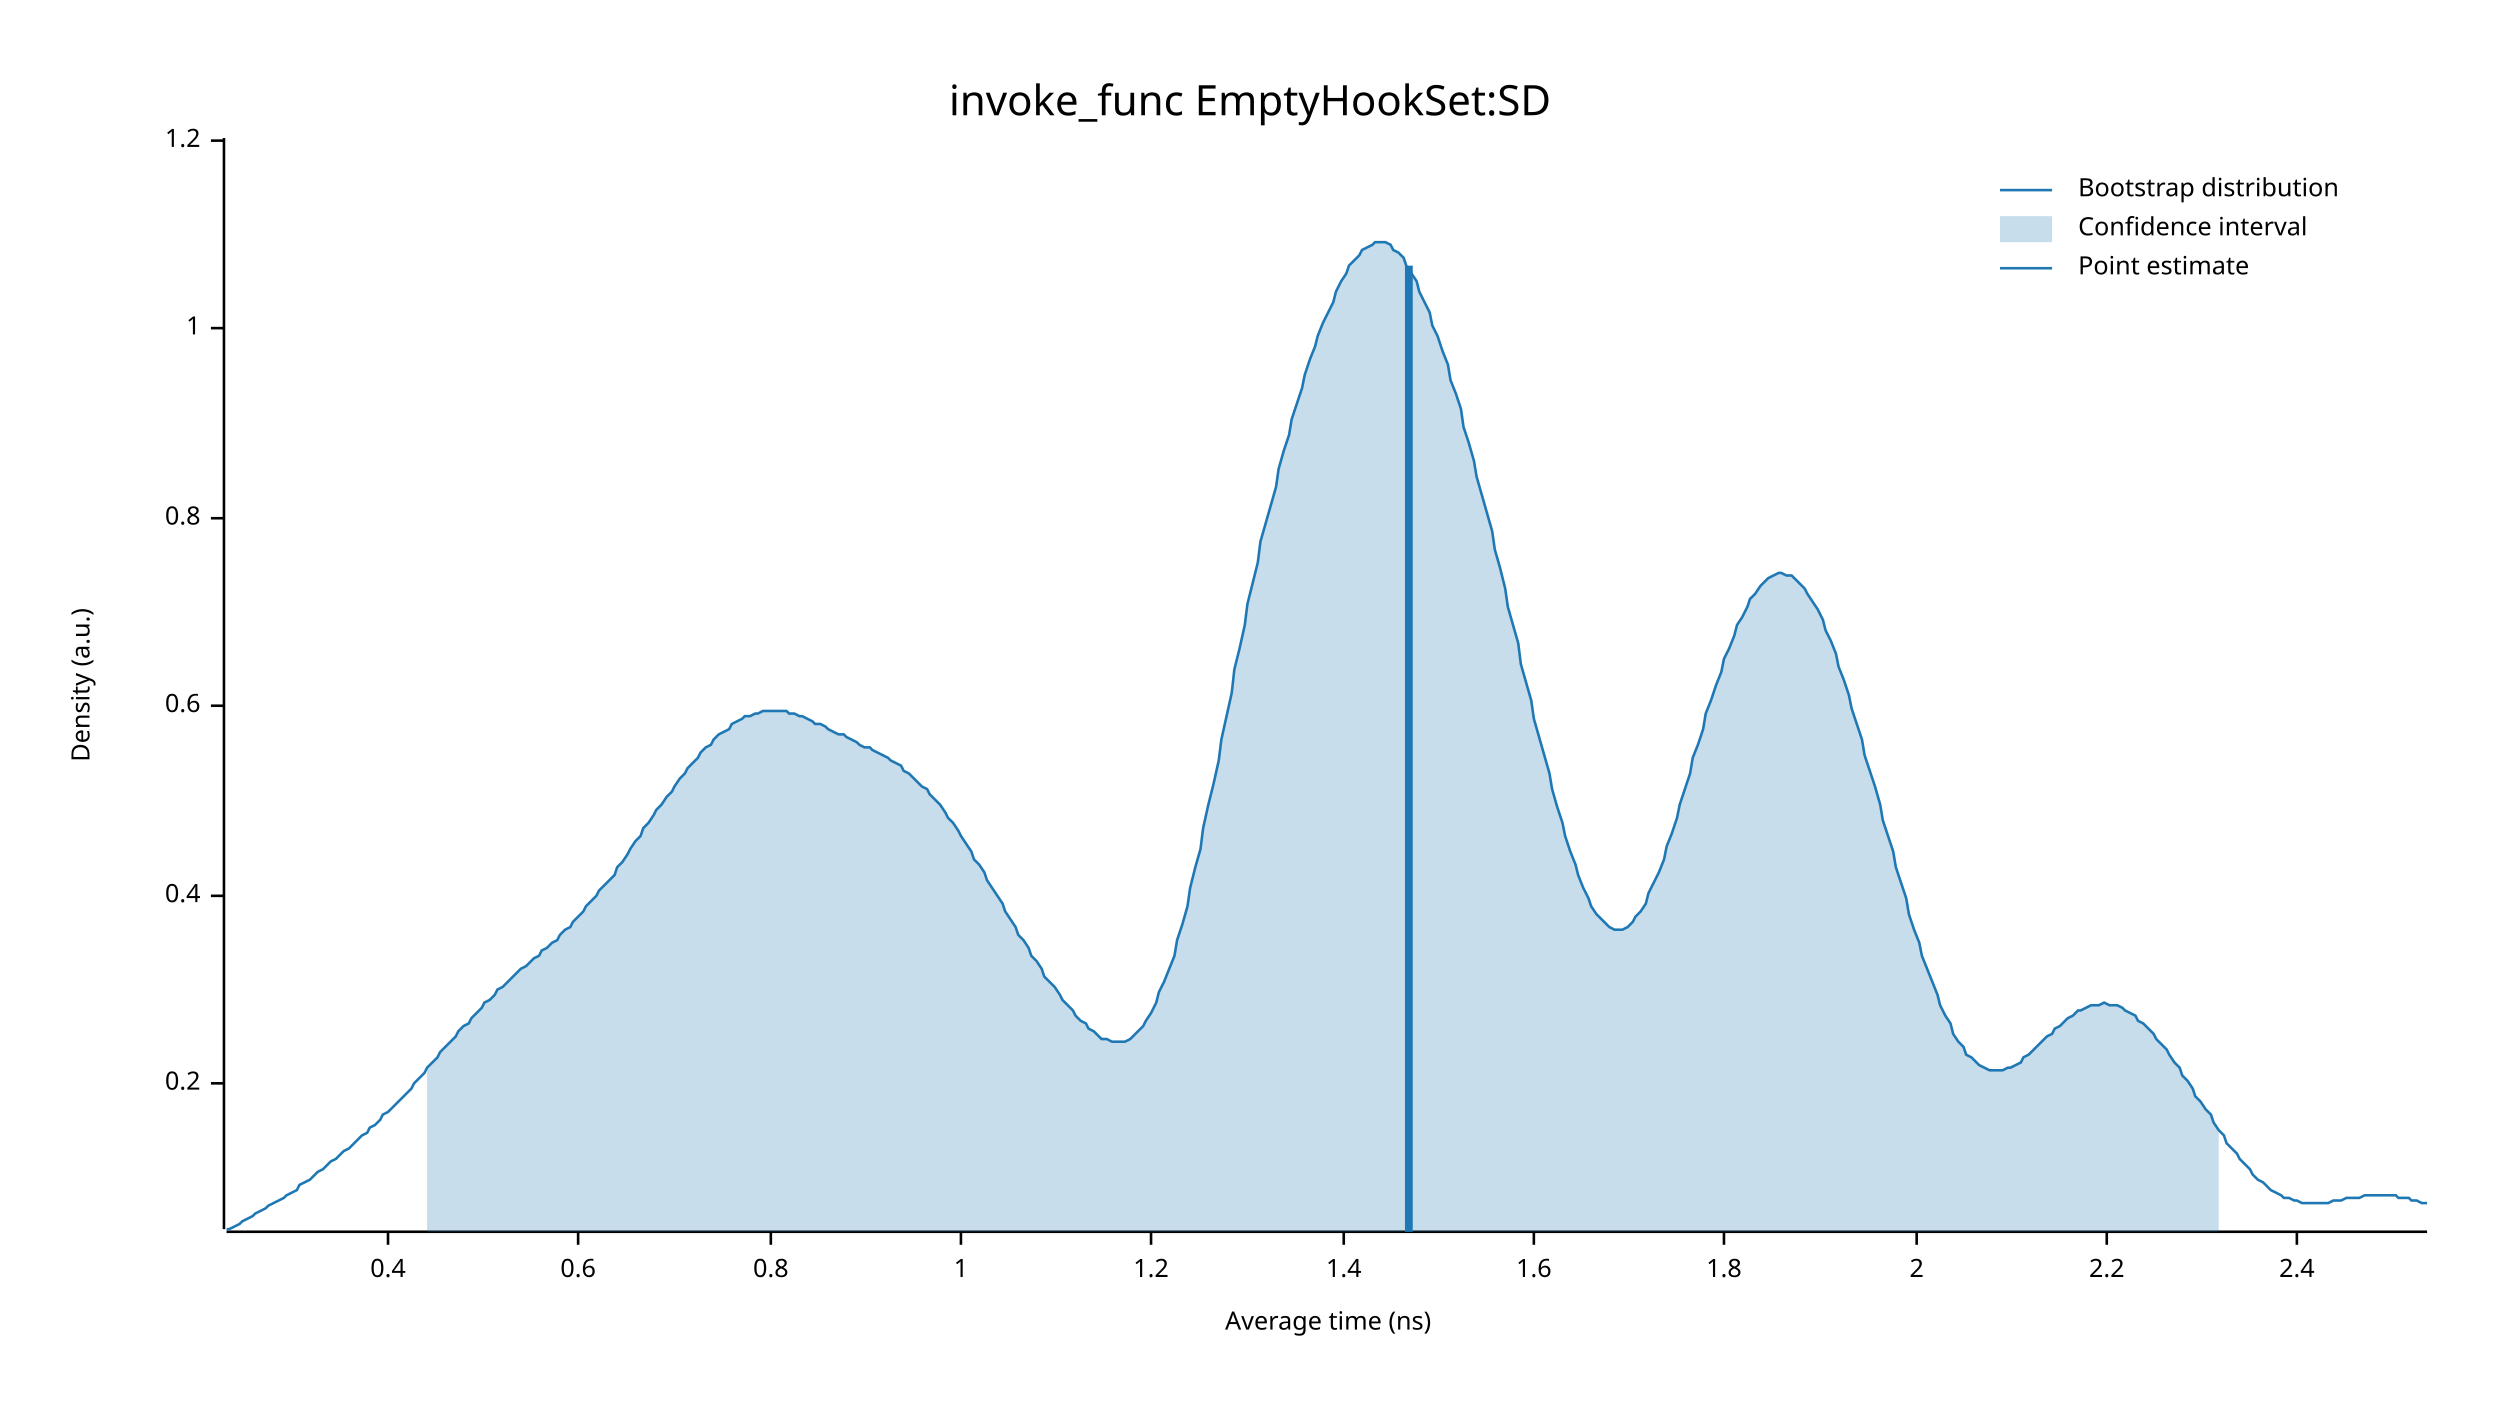
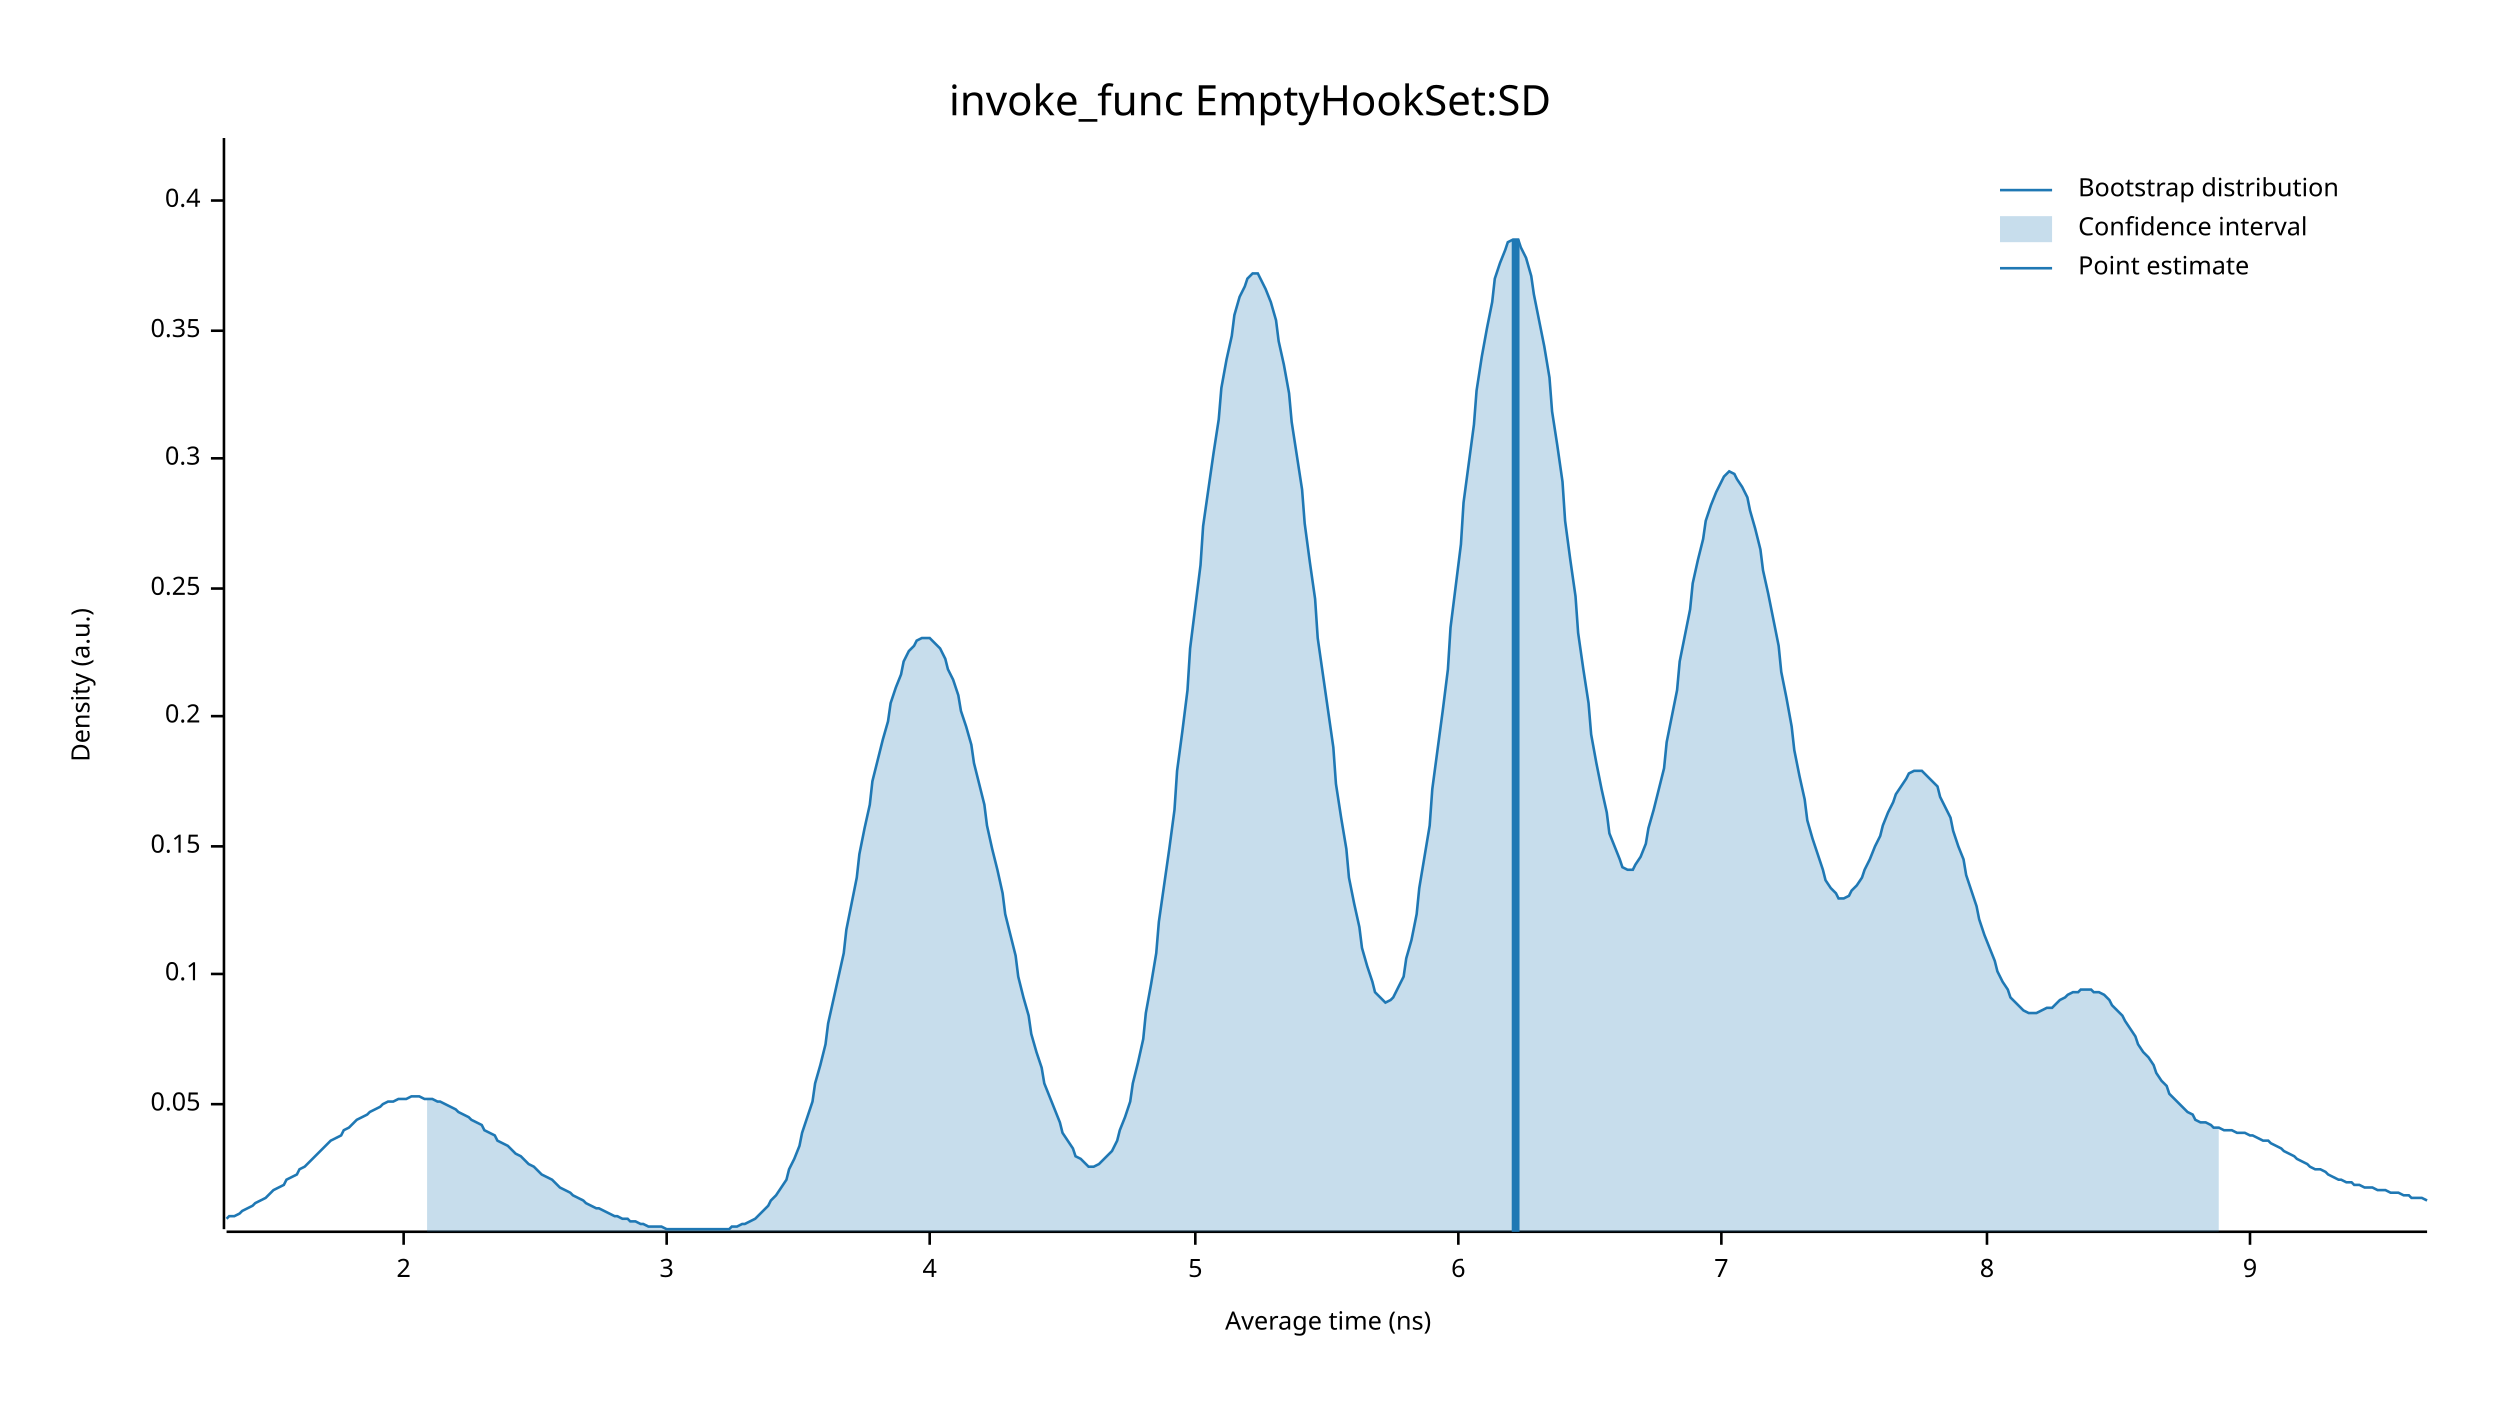
<svg xmlns="http://www.w3.org/2000/svg" width="960" height="540" viewBox="0 0 960 540">
  <text x="480" y="32" dy="0.76em" text-anchor="middle" font-family="sans-serif" font-size="16.129" opacity="1" fill="#000000">
invoke_func EmptyHookSet:SD
</text>
  <text x="27" y="263" dy="0.76em" text-anchor="middle" font-family="sans-serif" font-size="9.677" opacity="1" fill="#000000" transform="rotate(270, 27, 263)">
Density (a.u.)
</text>
  <text x="510" y="513" dy="-0.5ex" text-anchor="middle" font-family="sans-serif" font-size="9.677" opacity="1" fill="#000000">
Average time (ns)
</text>
  <polyline fill="none" opacity="1" stroke="#000000" stroke-width="1" points="86,53 86,472 " />
-   <text x="77" y="416" dy="0.5ex" text-anchor="end" font-family="sans-serif" font-size="9.677" opacity="1" fill="#000000">
+   <text x="77" y="424" dy="0.5ex" text-anchor="end" font-family="sans-serif" font-size="9.677" opacity="1" fill="#000000">
+ 0.05
+ </text>
+   <polyline fill="none" opacity="1" stroke="#000000" stroke-width="1" points="81,424 86,424 " />
+   <text x="77" y="374" dy="0.5ex" text-anchor="end" font-family="sans-serif" font-size="9.677" opacity="1" fill="#000000">
+ 0.1
+ </text>
+   <polyline fill="none" opacity="1" stroke="#000000" stroke-width="1" points="81,374 86,374 " />
+   <text x="77" y="325" dy="0.5ex" text-anchor="end" font-family="sans-serif" font-size="9.677" opacity="1" fill="#000000">
+ 0.15
+ </text>
+   <polyline fill="none" opacity="1" stroke="#000000" stroke-width="1" points="81,325 86,325 " />
+   <text x="77" y="275" dy="0.5ex" text-anchor="end" font-family="sans-serif" font-size="9.677" opacity="1" fill="#000000">
0.2
</text>
-   <polyline fill="none" opacity="1" stroke="#000000" stroke-width="1" points="81,416 86,416 " />
-   <text x="77" y="344" dy="0.5ex" text-anchor="end" font-family="sans-serif" font-size="9.677" opacity="1" fill="#000000">
+   <polyline fill="none" opacity="1" stroke="#000000" stroke-width="1" points="81,275 86,275 " />
+   <text x="77" y="226" dy="0.5ex" text-anchor="end" font-family="sans-serif" font-size="9.677" opacity="1" fill="#000000">
+ 0.25
+ </text>
+   <polyline fill="none" opacity="1" stroke="#000000" stroke-width="1" points="81,226 86,226 " />
+   <text x="77" y="176" dy="0.5ex" text-anchor="end" font-family="sans-serif" font-size="9.677" opacity="1" fill="#000000">
+ 0.3
+ </text>
+   <polyline fill="none" opacity="1" stroke="#000000" stroke-width="1" points="81,176 86,176 " />
+   <text x="77" y="127" dy="0.5ex" text-anchor="end" font-family="sans-serif" font-size="9.677" opacity="1" fill="#000000">
+ 0.35
+ </text>
+   <polyline fill="none" opacity="1" stroke="#000000" stroke-width="1" points="81,127 86,127 " />
+   <text x="77" y="77" dy="0.5ex" text-anchor="end" font-family="sans-serif" font-size="9.677" opacity="1" fill="#000000">
0.4
</text>
-   <polyline fill="none" opacity="1" stroke="#000000" stroke-width="1" points="81,344 86,344 " />
-   <text x="77" y="271" dy="0.5ex" text-anchor="end" font-family="sans-serif" font-size="9.677" opacity="1" fill="#000000">
- 0.6
- </text>
-   <polyline fill="none" opacity="1" stroke="#000000" stroke-width="1" points="81,271 86,271 " />
-   <text x="77" y="199" dy="0.5ex" text-anchor="end" font-family="sans-serif" font-size="9.677" opacity="1" fill="#000000">
- 0.8
- </text>
-   <polyline fill="none" opacity="1" stroke="#000000" stroke-width="1" points="81,199 86,199 " />
-   <text x="77" y="126" dy="0.5ex" text-anchor="end" font-family="sans-serif" font-size="9.677" opacity="1" fill="#000000">
- 1
- </text>
-   <polyline fill="none" opacity="1" stroke="#000000" stroke-width="1" points="81,126 86,126 " />
-   <text x="77" y="54" dy="0.5ex" text-anchor="end" font-family="sans-serif" font-size="9.677" opacity="1" fill="#000000">
- 1.2
- </text>
-   <polyline fill="none" opacity="1" stroke="#000000" stroke-width="1" points="81,54 86,54 " />
+   <polyline fill="none" opacity="1" stroke="#000000" stroke-width="1" points="81,77 86,77 " />
  <polyline fill="none" opacity="1" stroke="#000000" stroke-width="1" points="87,473 932,473 " />
-   <text x="149" y="483" dy="0.76em" text-anchor="middle" font-family="sans-serif" font-size="9.677" opacity="1" fill="#000000">
- 0.4
- </text>
-   <polyline fill="none" opacity="1" stroke="#000000" stroke-width="1" points="149,473 149,478 " />
-   <text x="222" y="483" dy="0.76em" text-anchor="middle" font-family="sans-serif" font-size="9.677" opacity="1" fill="#000000">
- 0.6
- </text>
-   <polyline fill="none" opacity="1" stroke="#000000" stroke-width="1" points="222,473 222,478 " />
-   <text x="296" y="483" dy="0.76em" text-anchor="middle" font-family="sans-serif" font-size="9.677" opacity="1" fill="#000000">
- 0.8
- </text>
-   <polyline fill="none" opacity="1" stroke="#000000" stroke-width="1" points="296,473 296,478 " />
-   <text x="369" y="483" dy="0.76em" text-anchor="middle" font-family="sans-serif" font-size="9.677" opacity="1" fill="#000000">
- 1
- </text>
-   <polyline fill="none" opacity="1" stroke="#000000" stroke-width="1" points="369,473 369,478 " />
-   <text x="442" y="483" dy="0.76em" text-anchor="middle" font-family="sans-serif" font-size="9.677" opacity="1" fill="#000000">
- 1.2
- </text>
-   <polyline fill="none" opacity="1" stroke="#000000" stroke-width="1" points="442,473 442,478 " />
-   <text x="516" y="483" dy="0.76em" text-anchor="middle" font-family="sans-serif" font-size="9.677" opacity="1" fill="#000000">
- 1.4
- </text>
-   <polyline fill="none" opacity="1" stroke="#000000" stroke-width="1" points="516,473 516,478 " />
-   <text x="589" y="483" dy="0.76em" text-anchor="middle" font-family="sans-serif" font-size="9.677" opacity="1" fill="#000000">
- 1.6
- </text>
-   <polyline fill="none" opacity="1" stroke="#000000" stroke-width="1" points="589,473 589,478 " />
-   <text x="662" y="483" dy="0.76em" text-anchor="middle" font-family="sans-serif" font-size="9.677" opacity="1" fill="#000000">
- 1.8
- </text>
-   <polyline fill="none" opacity="1" stroke="#000000" stroke-width="1" points="662,473 662,478 " />
-   <text x="736" y="483" dy="0.76em" text-anchor="middle" font-family="sans-serif" font-size="9.677" opacity="1" fill="#000000">
+   <text x="155" y="483" dy="0.76em" text-anchor="middle" font-family="sans-serif" font-size="9.677" opacity="1" fill="#000000">
2
</text>
-   <polyline fill="none" opacity="1" stroke="#000000" stroke-width="1" points="736,473 736,478 " />
-   <text x="809" y="483" dy="0.76em" text-anchor="middle" font-family="sans-serif" font-size="9.677" opacity="1" fill="#000000">
- 2.2
+   <polyline fill="none" opacity="1" stroke="#000000" stroke-width="1" points="155,473 155,478 " />
+   <text x="256" y="483" dy="0.76em" text-anchor="middle" font-family="sans-serif" font-size="9.677" opacity="1" fill="#000000">
+ 3
</text>
-   <polyline fill="none" opacity="1" stroke="#000000" stroke-width="1" points="809,473 809,478 " />
-   <text x="882" y="483" dy="0.76em" text-anchor="middle" font-family="sans-serif" font-size="9.677" opacity="1" fill="#000000">
- 2.4
+   <polyline fill="none" opacity="1" stroke="#000000" stroke-width="1" points="256,473 256,478 " />
+   <text x="357" y="483" dy="0.76em" text-anchor="middle" font-family="sans-serif" font-size="9.677" opacity="1" fill="#000000">
+ 4
</text>
-   <polyline fill="none" opacity="1" stroke="#000000" stroke-width="1" points="882,473 882,478 " />
-   <polyline fill="none" opacity="1" stroke="#1F78B4" stroke-width="1" points="87,472 88,472 90,471 92,470 93,469 95,468 97,467 98,466 100,465 102,464 103,463 105,462 107,461 109,460 110,459 112,458 114,457 115,455 117,454 119,453 120,452 122,450 124,449 125,448 127,446 129,445 131,443 132,442 134,441 136,439 137,438 139,436 141,435 142,433 144,432 146,430 147,428 149,427 151,425 153,423 154,422 156,420 158,418 159,416 161,414 163,412 164,410 166,408 168,406 169,404 171,402 173,400 175,398 176,396 178,394 180,393 181,391 183,389 185,387 186,385 188,384 190,382 191,380 193,379 195,377 197,375 198,374 200,372 202,371 203,370 205,368 207,367 208,365 210,364 212,362 214,361 215,359 217,357 219,356 220,354 222,352 224,350 225,348 227,346 229,344 230,342 232,340 234,338 236,336 237,333 239,331 241,328 242,326 244,323 246,321 247,318 249,316 251,313 252,311 254,309 256,306 258,304 259,302 261,299 263,297 264,295 266,293 268,291 269,289 271,287 273,286 274,284 276,282 278,281 280,280 281,278 283,277 285,276 286,275 288,275 290,274 291,274 293,273 295,273 296,273 298,273 300,273 302,273 303,274 305,274 307,275 308,275 310,276 312,277 313,278 315,278 317,279 318,280 320,281 322,282 324,282 325,283 327,284 329,285 330,286 332,287 334,287 335,288 337,289 339,290 341,291 342,292 344,293 346,294 347,296 349,297 351,299 352,300 354,302 356,303 357,305 359,307 361,309 363,312 364,314 366,316 368,319 369,321 371,324 373,327 374,330 376,332 378,335 379,338 381,341 383,344 385,347 386,350 388,353 390,356 391,359 393,361 395,364 396,367 398,369 400,372 401,375 403,377 405,379 407,382 408,384 410,386 412,388 413,390 415,392 417,393 418,395 420,396 422,398 423,399 425,399 427,400 429,400 430,400 432,400 434,399 435,398 437,396 439,394 440,392 442,389 444,385 445,381 447,377 449,372 451,367 452,361 454,355 456,348 457,341 459,333 461,326 462,318 464,309 466,301 468,292 469,284 471,275 473,266 474,257 476,249 478,240 479,232 481,224 483,216 484,208 486,201 488,194 490,187 491,180 493,173 495,167 496,161 498,155 500,149 501,144 503,138 505,133 506,129 508,124 510,120 512,116 513,112 515,108 517,105 518,102 520,100 522,98 523,96 525,95 527,94 528,93 530,93 532,93 534,94 535,96 537,97 539,99 540,102 542,105 544,108 545,112 547,116 549,120 550,125 552,129 554,135 556,140 557,146 559,151 561,157 562,164 564,170 566,177 567,183 569,190 571,197 573,204 574,211 576,218 578,226 579,233 581,240 583,247 584,255 586,262 588,269 589,276 591,283 593,290 595,297 596,303 598,310 600,316 601,321 603,327 605,332 606,336 608,341 610,345 611,348 613,351 615,353 617,355 618,356 620,357 622,357 623,357 625,356 627,354 628,352 630,350 632,347 633,343 635,339 637,335 639,330 640,325 642,320 644,314 645,309 647,303 649,297 650,291 652,286 654,280 655,274 657,269 659,263 661,258 662,253 664,249 666,244 667,240 669,237 671,233 672,230 674,228 676,225 677,224 679,222 681,221 683,220 684,220 686,221 688,221 689,222 691,224 693,226 694,228 696,231 698,234 700,238 701,242 703,246 705,251 706,256 708,261 710,267 711,272 713,278 715,284 716,290 718,296 720,302 722,309 723,315 725,321 727,327 728,333 730,339 732,345 733,351 735,357 737,362 738,367 740,372 742,377 744,382 745,386 747,390 749,393 750,397 752,400 754,402 755,405 757,406 759,408 760,409 762,410 764,411 766,411 767,411 769,411 771,410 772,410 774,409 776,408 777,406 779,405 781,403 782,402 784,400 786,398 788,397 789,395 791,394 793,392 794,391 796,390 798,388 799,388 801,387 803,386 804,386 806,386 808,385 810,386 811,386 813,386 815,387 816,388 818,389 820,390 821,392 823,393 825,395 827,397 828,399 830,401 832,403 833,405 835,408 837,410 838,413 840,415 842,418 843,421 845,423 847,426 849,428 850,431 852,434 854,436 855,439 857,441 859,443 860,445 862,447 864,449 865,451 867,453 869,454 871,456 872,457 874,458 876,459 877,460 879,460 881,461 882,461 884,462 886,462 887,462 889,462 891,462 893,462 894,462 896,461 898,461 899,461 901,460 903,460 904,460 906,460 908,459 909,459 911,459 913,459 915,459 916,459 918,459 920,459 921,460 923,460 925,460 926,461 928,461 930,462 932,462 " />
-   <polygon opacity="0.25" fill="#1F78B4" points="164,410 166,408 168,406 169,404 171,402 173,400 175,398 176,396 178,394 180,393 181,391 183,389 185,387 186,385 188,384 190,382 191,380 193,379 195,377 197,375 198,374 200,372 202,371 203,370 205,368 207,367 208,365 210,364 212,362 214,361 215,359 217,357 219,356 220,354 222,352 224,350 225,348 227,346 229,344 230,342 232,340 234,338 236,336 237,333 239,331 241,328 242,326 244,323 246,321 247,318 249,316 251,313 252,311 254,309 256,306 258,304 259,302 261,299 263,297 264,295 266,293 268,291 269,289 271,287 273,286 274,284 276,282 278,281 280,280 281,278 283,277 285,276 286,275 288,275 290,274 291,274 293,273 295,273 296,273 298,273 300,273 302,273 303,274 305,274 307,275 308,275 310,276 312,277 313,278 315,278 317,279 318,280 320,281 322,282 324,282 325,283 327,284 329,285 330,286 332,287 334,287 335,288 337,289 339,290 341,291 342,292 344,293 346,294 347,296 349,297 351,299 352,300 354,302 356,303 357,305 359,307 361,309 363,312 364,314 366,316 368,319 369,321 371,324 373,327 374,330 376,332 378,335 379,338 381,341 383,344 385,347 386,350 388,353 390,356 391,359 393,361 395,364 396,367 398,369 400,372 401,375 403,377 405,379 407,382 408,384 410,386 412,388 413,390 415,392 417,393 418,395 420,396 422,398 423,399 425,399 427,400 429,400 430,400 432,400 434,399 435,398 437,396 439,394 440,392 442,389 444,385 445,381 447,377 449,372 451,367 452,361 454,355 456,348 457,341 459,333 461,326 462,318 464,309 466,301 468,292 469,284 471,275 473,266 474,257 476,249 478,240 479,232 481,224 483,216 484,208 486,201 488,194 490,187 491,180 493,173 495,167 496,161 498,155 500,149 501,144 503,138 505,133 506,129 508,124 510,120 512,116 513,112 515,108 517,105 518,102 520,100 522,98 523,96 525,95 527,94 528,93 530,93 532,93 534,94 535,96 537,97 539,99 540,102 542,105 544,108 545,112 547,116 549,120 550,125 552,129 554,135 556,140 557,146 559,151 561,157 562,164 564,170 566,177 567,183 569,190 571,197 573,204 574,211 576,218 578,226 579,233 581,240 583,247 584,255 586,262 588,269 589,276 591,283 593,290 595,297 596,303 598,310 600,316 601,321 603,327 605,332 606,336 608,341 610,345 611,348 613,351 615,353 617,355 618,356 620,357 622,357 623,357 625,356 627,354 628,352 630,350 632,347 633,343 635,339 637,335 639,330 640,325 642,320 644,314 645,309 647,303 649,297 650,291 652,286 654,280 655,274 657,269 659,263 661,258 662,253 664,249 666,244 667,240 669,237 671,233 672,230 674,228 676,225 677,224 679,222 681,221 683,220 684,220 686,221 688,221 689,222 691,224 693,226 694,228 696,231 698,234 700,238 701,242 703,246 705,251 706,256 708,261 710,267 711,272 713,278 715,284 716,290 718,296 720,302 722,309 723,315 725,321 727,327 728,333 730,339 732,345 733,351 735,357 737,362 738,367 740,372 742,377 744,382 745,386 747,390 749,393 750,397 752,400 754,402 755,405 757,406 759,408 760,409 762,410 764,411 766,411 767,411 769,411 771,410 772,410 774,409 776,408 777,406 779,405 781,403 782,402 784,400 786,398 788,397 789,395 791,394 793,392 794,391 796,390 798,388 799,388 801,387 803,386 804,386 806,386 808,385 810,386 811,386 813,386 815,387 816,388 818,389 820,390 821,392 823,393 825,395 827,397 828,399 830,401 832,403 833,405 835,408 837,410 838,413 840,415 842,418 843,421 845,423 847,426 849,428 850,431 852,434 852,473 164,473 " />
-   <polyline fill="none" opacity="1" stroke="#1F78B4" stroke-width="3" points="541,473 541,102 " />
+   <polyline fill="none" opacity="1" stroke="#000000" stroke-width="1" points="357,473 357,478 " />
+   <text x="459" y="483" dy="0.76em" text-anchor="middle" font-family="sans-serif" font-size="9.677" opacity="1" fill="#000000">
+ 5
+ </text>
+   <polyline fill="none" opacity="1" stroke="#000000" stroke-width="1" points="459,473 459,478 " />
+   <text x="560" y="483" dy="0.76em" text-anchor="middle" font-family="sans-serif" font-size="9.677" opacity="1" fill="#000000">
+ 6
+ </text>
+   <polyline fill="none" opacity="1" stroke="#000000" stroke-width="1" points="560,473 560,478 " />
+   <text x="661" y="483" dy="0.76em" text-anchor="middle" font-family="sans-serif" font-size="9.677" opacity="1" fill="#000000">
+ 7
+ </text>
+   <polyline fill="none" opacity="1" stroke="#000000" stroke-width="1" points="661,473 661,478 " />
+   <text x="763" y="483" dy="0.76em" text-anchor="middle" font-family="sans-serif" font-size="9.677" opacity="1" fill="#000000">
+ 8
+ </text>
+   <polyline fill="none" opacity="1" stroke="#000000" stroke-width="1" points="763,473 763,478 " />
+   <text x="864" y="483" dy="0.76em" text-anchor="middle" font-family="sans-serif" font-size="9.677" opacity="1" fill="#000000">
+ 9
+ </text>
+   <polyline fill="none" opacity="1" stroke="#000000" stroke-width="1" points="864,473 864,478 " />
+   <polyline fill="none" opacity="1" stroke="#1F78B4" stroke-width="1" points="87,468 88,467 90,467 92,466 93,465 95,464 97,463 98,462 100,461 102,460 103,459 105,457 107,456 109,455 110,453 112,452 114,451 115,449 117,448 119,446 120,445 122,443 124,441 125,440 127,438 129,437 131,436 132,434 134,433 136,431 137,430 139,429 141,428 142,427 144,426 146,425 147,424 149,423 151,423 153,422 154,422 156,422 158,421 159,421 161,421 163,422 164,422 166,422 168,423 169,423 171,424 173,425 175,426 176,427 178,428 180,429 181,430 183,431 185,432 186,434 188,435 190,436 191,438 193,439 195,440 197,442 198,443 200,444 202,446 203,447 205,448 207,450 208,451 210,452 212,453 214,455 215,456 217,457 219,458 220,459 222,460 224,461 225,462 227,463 229,464 230,464 232,465 234,466 236,467 237,467 239,468 241,468 242,469 244,469 246,470 247,470 249,471 251,471 252,471 254,471 256,472 258,472 259,472 261,472 263,472 264,472 266,472 268,472 269,472 271,472 273,472 274,472 276,472 278,472 280,472 281,471 283,471 285,470 286,470 288,469 290,468 291,467 293,465 295,463 296,461 298,459 300,456 302,453 303,449 305,445 307,440 308,435 310,429 312,423 313,416 315,409 317,401 318,393 320,384 322,375 324,366 325,357 327,347 329,337 330,328 332,318 334,309 335,300 337,292 339,284 341,277 342,270 344,264 346,259 347,254 349,250 351,248 352,246 354,245 356,245 357,245 359,247 361,249 363,253 364,257 366,261 368,267 369,273 371,279 373,286 374,293 376,301 378,309 379,317 381,326 383,334 385,343 386,351 388,359 390,367 391,375 393,383 395,390 396,397 398,404 400,410 401,416 403,421 405,426 407,431 408,435 410,438 412,441 413,444 415,445 417,447 418,448 420,448 422,447 423,446 425,444 427,442 429,438 430,434 432,429 434,423 435,416 437,408 439,399 440,389 442,378 444,366 445,354 447,340 449,326 451,311 452,296 454,281 456,265 457,249 459,233 461,217 462,202 464,188 466,174 468,161 469,149 471,138 473,129 474,121 476,114 478,110 479,107 481,105 483,105 484,107 486,111 488,116 490,123 491,131 493,140 495,151 496,162 498,175 500,188 501,201 503,216 505,230 506,245 508,259 510,273 512,287 513,301 515,314 517,326 518,337 520,347 522,356 523,364 525,371 527,377 528,381 530,383 532,385 534,384 535,383 537,379 539,375 540,368 542,361 544,351 545,341 547,329 549,317 550,303 552,288 554,273 556,257 557,241 559,225 561,209 562,193 564,178 566,163 567,150 569,137 571,126 573,116 574,107 576,101 578,96 579,93 581,92 583,92 584,95 586,99 588,106 589,113 591,123 593,133 595,145 596,158 598,171 600,185 601,200 603,215 605,229 606,243 608,257 610,270 611,282 613,293 615,303 617,312 618,320 620,325 622,330 623,333 625,334 627,334 628,332 630,329 632,324 633,318 635,311 637,303 639,295 640,285 642,275 644,265 645,254 647,244 649,234 650,224 652,215 654,207 655,200 657,194 659,189 661,185 662,183 664,181 666,182 667,184 669,187 671,191 672,196 674,203 676,211 677,219 679,228 681,238 683,248 684,258 686,268 688,279 689,288 691,298 693,307 694,315 696,322 698,328 700,334 701,338 703,341 705,343 706,345 708,345 710,344 711,342 713,340 715,337 716,334 718,330 720,325 722,321 723,317 725,312 727,308 728,305 730,302 732,299 733,297 735,296 737,296 738,296 740,298 742,300 744,302 745,306 747,310 749,314 750,319 752,325 754,330 755,336 757,342 759,348 760,353 762,359 764,364 766,369 767,373 769,377 771,380 772,383 774,385 776,387 777,388 779,389 781,389 782,389 784,388 786,387 788,387 789,386 791,384 793,383 794,382 796,381 798,381 799,380 801,380 803,380 804,381 806,381 808,382 810,384 811,386 813,388 815,390 816,392 818,395 820,398 821,401 823,404 825,406 827,409 828,412 830,415 832,417 833,420 835,422 837,424 838,425 840,427 842,428 843,430 845,431 847,431 849,432 850,433 852,433 854,434 855,434 857,434 859,435 860,435 862,435 864,436 865,436 867,437 869,438 871,438 872,439 874,440 876,441 877,442 879,443 881,444 882,445 884,446 886,447 887,448 889,449 891,449 893,450 894,451 896,452 898,453 899,453 901,454 903,454 904,455 906,455 908,456 909,456 911,456 913,457 915,457 916,457 918,458 920,458 921,458 923,459 925,459 926,460 928,460 930,460 932,461 " />
+   <polygon opacity="0.25" fill="#1F78B4" points="164,422 166,422 168,423 169,423 171,424 173,425 175,426 176,427 178,428 180,429 181,430 183,431 185,432 186,434 188,435 190,436 191,438 193,439 195,440 197,442 198,443 200,444 202,446 203,447 205,448 207,450 208,451 210,452 212,453 214,455 215,456 217,457 219,458 220,459 222,460 224,461 225,462 227,463 229,464 230,464 232,465 234,466 236,467 237,467 239,468 241,468 242,469 244,469 246,470 247,470 249,471 251,471 252,471 254,471 256,472 258,472 259,472 261,472 263,472 264,472 266,472 268,472 269,472 271,472 273,472 274,472 276,472 278,472 280,472 281,471 283,471 285,470 286,470 288,469 290,468 291,467 293,465 295,463 296,461 298,459 300,456 302,453 303,449 305,445 307,440 308,435 310,429 312,423 313,416 315,409 317,401 318,393 320,384 322,375 324,366 325,357 327,347 329,337 330,328 332,318 334,309 335,300 337,292 339,284 341,277 342,270 344,264 346,259 347,254 349,250 351,248 352,246 354,245 356,245 357,245 359,247 361,249 363,253 364,257 366,261 368,267 369,273 371,279 373,286 374,293 376,301 378,309 379,317 381,326 383,334 385,343 386,351 388,359 390,367 391,375 393,383 395,390 396,397 398,404 400,410 401,416 403,421 405,426 407,431 408,435 410,438 412,441 413,444 415,445 417,447 418,448 420,448 422,447 423,446 425,444 427,442 429,438 430,434 432,429 434,423 435,416 437,408 439,399 440,389 442,378 444,366 445,354 447,340 449,326 451,311 452,296 454,281 456,265 457,249 459,233 461,217 462,202 464,188 466,174 468,161 469,149 471,138 473,129 474,121 476,114 478,110 479,107 481,105 483,105 484,107 486,111 488,116 490,123 491,131 493,140 495,151 496,162 498,175 500,188 501,201 503,216 505,230 506,245 508,259 510,273 512,287 513,301 515,314 517,326 518,337 520,347 522,356 523,364 525,371 527,377 528,381 530,383 532,385 534,384 535,383 537,379 539,375 540,368 542,361 544,351 545,341 547,329 549,317 550,303 552,288 554,273 556,257 557,241 559,225 561,209 562,193 564,178 566,163 567,150 569,137 571,126 573,116 574,107 576,101 578,96 579,93 581,92 583,92 584,95 586,99 588,106 589,113 591,123 593,133 595,145 596,158 598,171 600,185 601,200 603,215 605,229 606,243 608,257 610,270 611,282 613,293 615,303 617,312 618,320 620,325 622,330 623,333 625,334 627,334 628,332 630,329 632,324 633,318 635,311 637,303 639,295 640,285 642,275 644,265 645,254 647,244 649,234 650,224 652,215 654,207 655,200 657,194 659,189 661,185 662,183 664,181 666,182 667,184 669,187 671,191 672,196 674,203 676,211 677,219 679,228 681,238 683,248 684,258 686,268 688,279 689,288 691,298 693,307 694,315 696,322 698,328 700,334 701,338 703,341 705,343 706,345 708,345 710,344 711,342 713,340 715,337 716,334 718,330 720,325 722,321 723,317 725,312 727,308 728,305 730,302 732,299 733,297 735,296 737,296 738,296 740,298 742,300 744,302 745,306 747,310 749,314 750,319 752,325 754,330 755,336 757,342 759,348 760,353 762,359 764,364 766,369 767,373 769,377 771,380 772,383 774,385 776,387 777,388 779,389 781,389 782,389 784,388 786,387 788,387 789,386 791,384 793,383 794,382 796,381 798,381 799,380 801,380 803,380 804,381 806,381 808,382 810,384 811,386 813,388 815,390 816,392 818,395 820,398 821,401 823,404 825,406 827,409 828,412 830,415 832,417 833,420 835,422 837,424 838,425 840,427 842,428 843,430 845,431 847,431 849,432 850,433 852,433 852,473 164,473 " />
+   <polyline fill="none" opacity="1" stroke="#1F78B4" stroke-width="3" points="582,473 582,92 " />
  <text x="798" y="68" dy="0.76em" text-anchor="start" font-family="sans-serif" font-size="9.677" opacity="1" fill="#000000">
Bootstrap distribution
</text>
  <text x="798" y="83" dy="0.76em" text-anchor="start" font-family="sans-serif" font-size="9.677" opacity="1" fill="#000000">
Confidence interval
</text>
  <text x="798" y="98" dy="0.76em" text-anchor="start" font-family="sans-serif" font-size="9.677" opacity="1" fill="#000000">
Point estimate
</text>
  <polyline fill="none" opacity="1" stroke="#1F78B4" stroke-width="1" points="768,73 788,73 " />
  <rect x="768" y="83" width="20" height="10" opacity="0.25" fill="#1F78B4" stroke="none" />
  <polyline fill="none" opacity="1" stroke="#1F78B4" stroke-width="1" points="768,103 788,103 " />
</svg>
